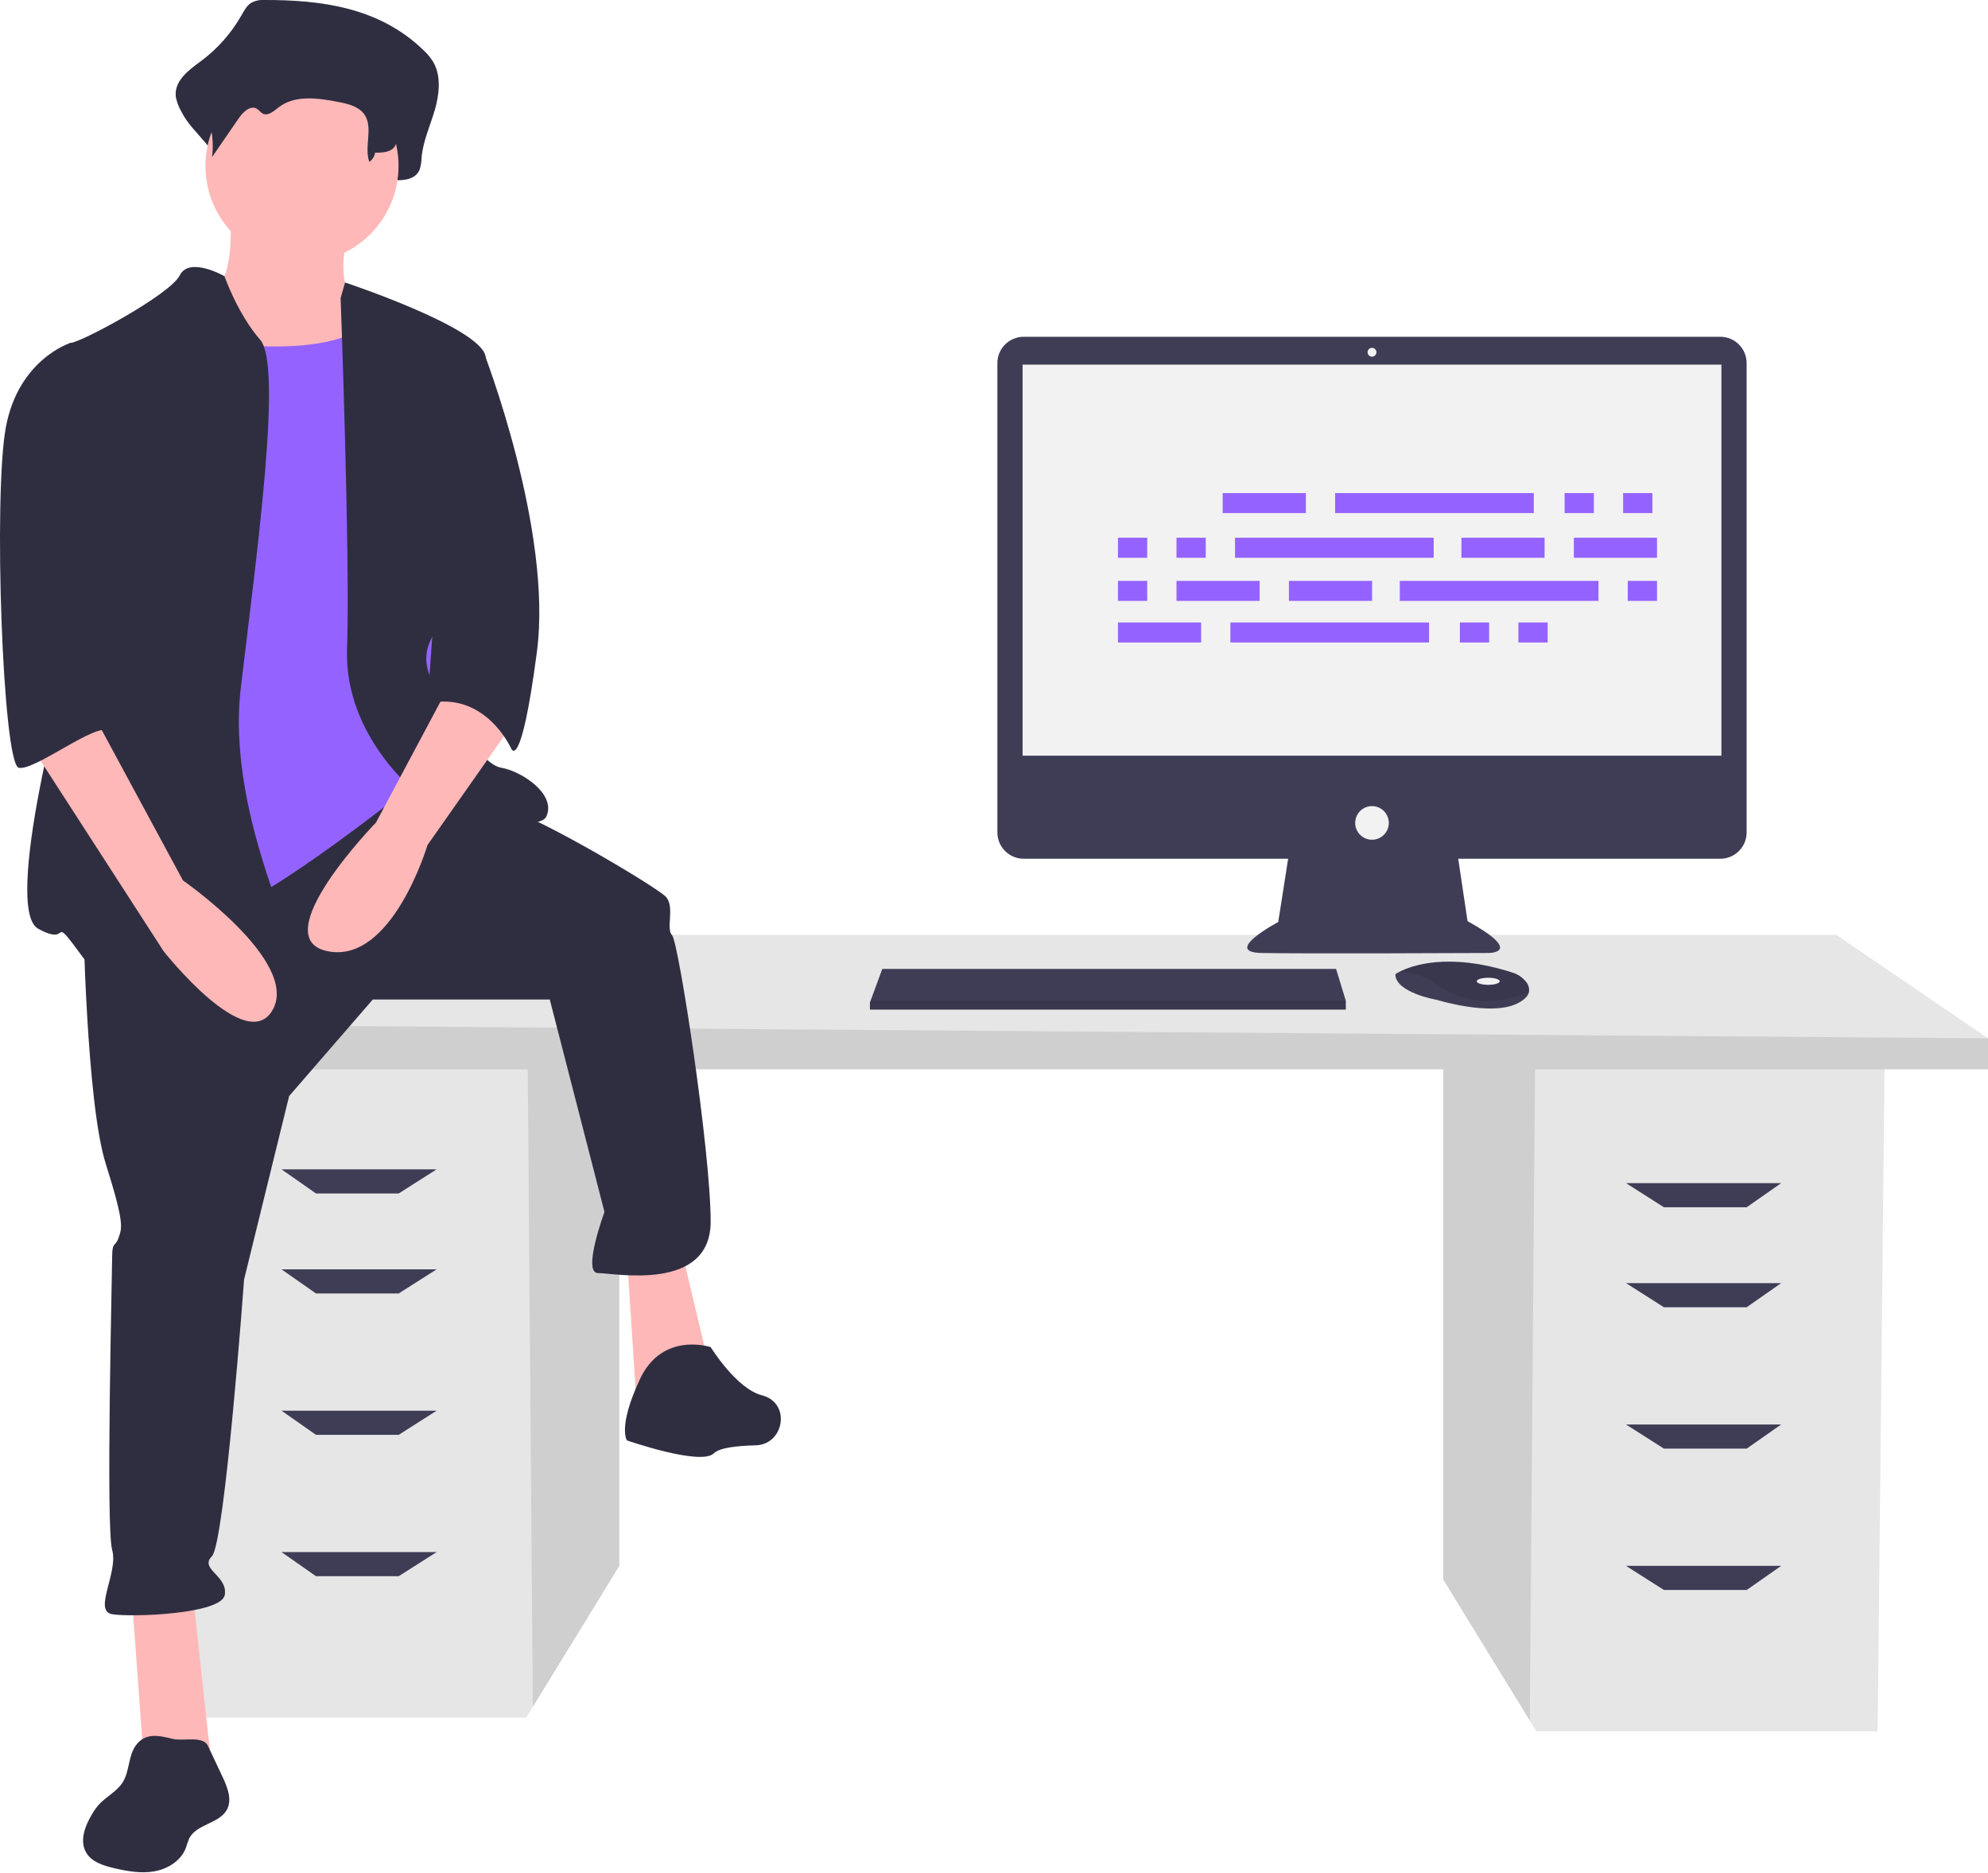
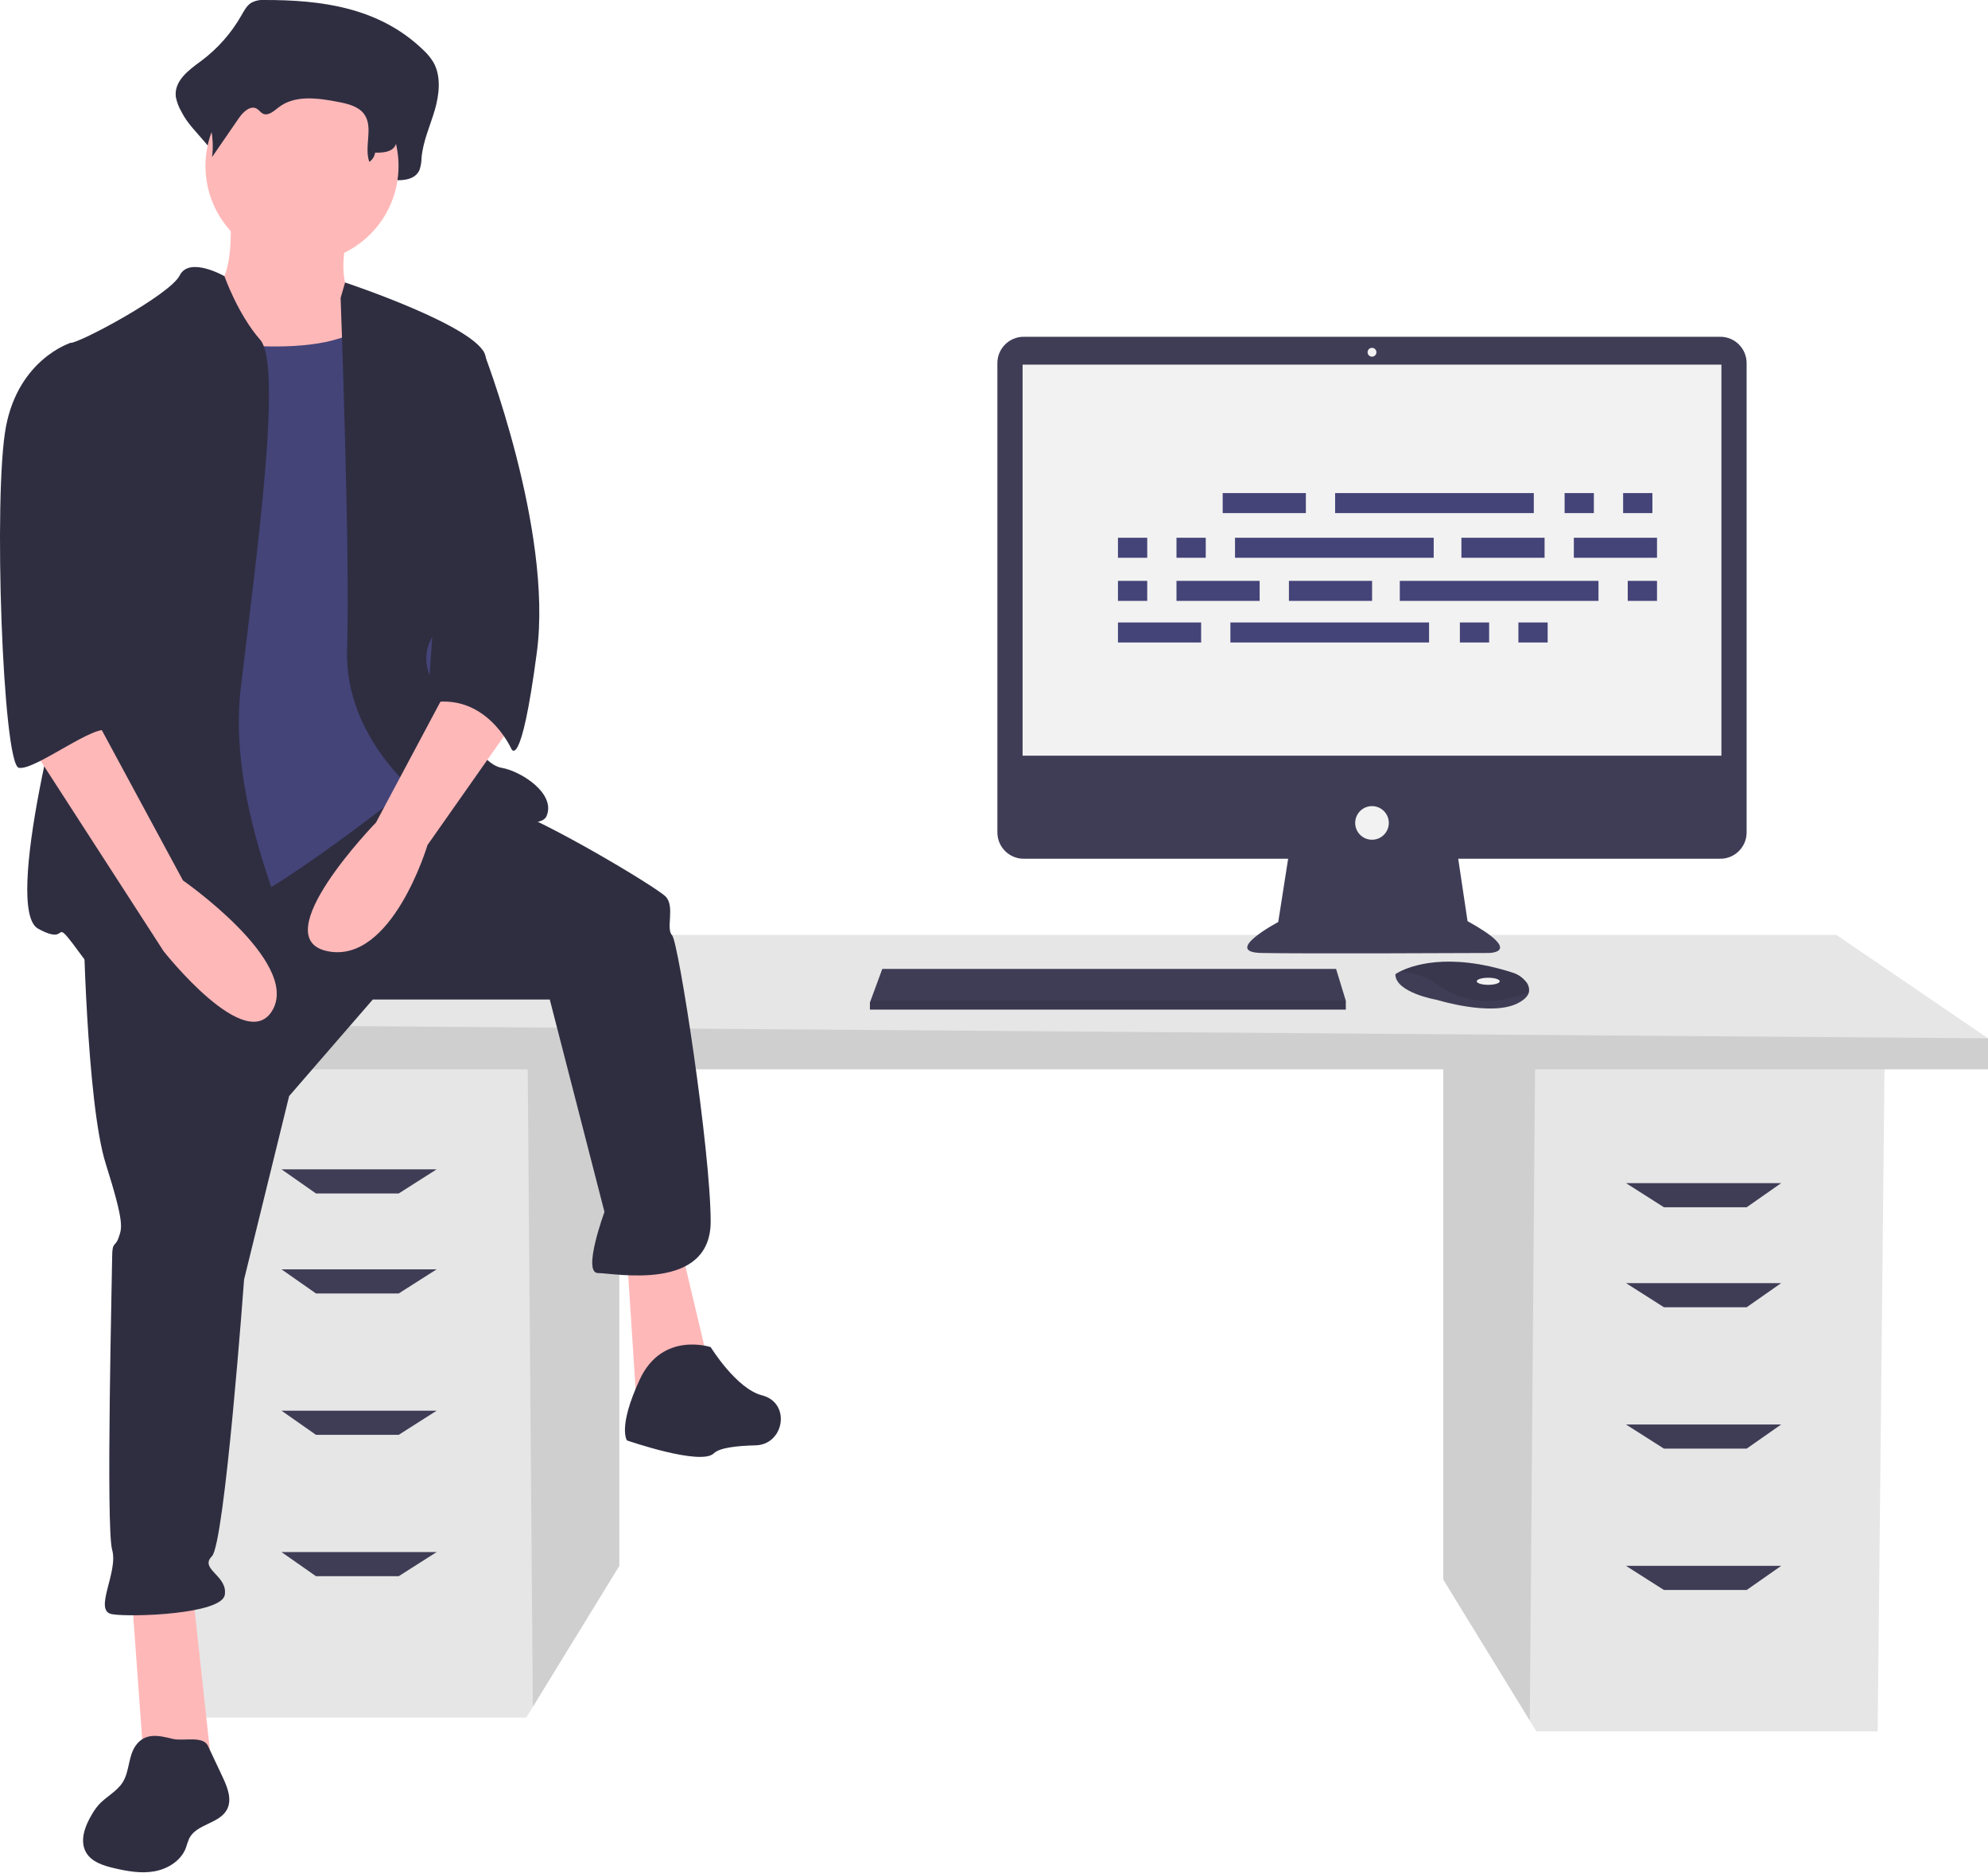
<svg xmlns="http://www.w3.org/2000/svg" id="b52d7e2d-d80f-4111-b6ed-d15502ee1edd" data-name="Layer 1" width="711.188" height="669.683" viewBox="0 0 711.188 669.683">
  <polygon points="516.326 380.018 516.326 565.013 547.27 615.443 549.625 619.279 671.722 619.279 674.189 380.018 516.326 380.018" fill="#e6e6e6" />
  <polygon points="516.326 380.018 516.326 565.013 547.27 615.443 549.169 380.018 516.326 380.018" opacity="0.1" />
  <polygon points="221.566 375.084 221.566 560.08 190.622 610.51 188.267 614.345 66.17 614.345 63.703 375.084 221.566 375.084" fill="#e6e6e6" />
  <polygon points="221.566 375.084 221.566 560.08 190.622 610.51 188.723 375.084 221.566 375.084" opacity="0.1" />
  <polygon points="711.188 371.385 711.188 382.484 47.67 382.484 47.67 366.451 109.335 334.385 656.923 334.385 711.188 371.385" fill="#e6e6e6" />
  <polygon points="711.188 371.385 711.188 382.484 47.67 382.484 47.67 366.451 711.188 371.385" opacity="0.1" />
  <polygon points="142.635 426.883 113.035 426.883 100.702 418.25 156.201 418.25 142.635 426.883" fill="#3f3d56" />
  <polygon points="142.635 462.649 113.035 462.649 100.702 454.016 156.201 454.016 142.635 462.649" fill="#3f3d56" />
  <polygon points="142.635 513.215 113.035 513.215 100.702 504.581 156.201 504.581 142.635 513.215" fill="#3f3d56" />
  <polygon points="142.635 563.78 113.035 563.78 100.702 555.147 156.201 555.147 142.635 563.78" fill="#3f3d56" />
  <polygon points="595.257 431.816 624.857 431.816 637.19 423.183 581.691 423.183 595.257 431.816" fill="#3f3d56" />
  <polygon points="595.257 467.582 624.857 467.582 637.19 458.949 581.691 458.949 595.257 467.582" fill="#3f3d56" />
  <polygon points="595.257 518.148 624.857 518.148 637.19 509.515 581.691 509.515 595.257 518.148" fill="#3f3d56" />
  <polygon points="595.257 568.713 624.857 568.713 637.19 560.08 581.691 560.08 595.257 568.713" fill="#3f3d56" />
  <path d="M859.82,235.615H610.634a9.423,9.423,0,0,0-9.424,9.424V412.897a9.423,9.423,0,0,0,9.424,9.424h94.593l-3.544,22.626s-20.253,10.759-6.013,11.076,81.328,0,81.328,0,12.974,0-7.595-11.392l-3.334-22.31h93.75a9.423,9.423,0,0,0,9.424-9.424V245.039A9.423,9.423,0,0,0,859.82,235.615Z" transform="translate(-244.406 -115.1587)" fill="#3f3d56" />
  <rect x="365.823" y="130.424" width="249.996" height="139.871" fill="#f2f2f2" />
  <circle cx="490.821" cy="125.994" r="1.582" fill="#f2f2f2" />
  <circle cx="490.821" cy="294.346" r="6.013" fill="#f2f2f2" />
  <polygon points="481.452 357.952 481.452 361.117 311.202 361.117 311.202 358.585 311.436 357.952 315.632 346.56 477.971 346.56 481.452 357.952" fill="#3f3d56" />
  <path d="M791.376,470.013c-.31,1.326-1.481,2.725-4.127,4.047-9.493,4.747-28.797-1.266-28.797-1.266s-14.873-2.532-14.873-9.177a11.866,11.866,0,0,1,1.304-.775c3.991-2.112,17.225-7.322,40.691.221a9.786,9.786,0,0,1,4.46,2.923A4.667,4.667,0,0,1,791.376,470.013Z" transform="translate(-244.406 -115.1587)" fill="#3f3d56" />
  <path d="M791.376,470.013c-11.62,4.452-21.977,4.785-32.607-2.598a23.343,23.343,0,0,0-13.886-4.573c3.991-2.112,17.225-7.322,40.691.221a9.786,9.786,0,0,1,4.46,2.923A4.667,4.667,0,0,1,791.376,470.013Z" transform="translate(-244.406 -115.1587)" opacity="0.1" />
  <ellipse cx="532.4" cy="350.99" rx="4.114" ry="1.266" fill="#f2f2f2" />
  <polygon points="481.452 357.952 481.452 361.117 311.202 361.117 311.202 358.585 311.436 357.952 481.452 357.952" opacity="0.1" />
  <path d="M339.068,115.159a8.554,8.554,0,0,0-4.961,1.108c-1.476,1.011-2.406,2.782-3.356,4.429a52.986,52.986,0,0,1-14.434,16.305c-4.289,3.142-9.742,7.06-9.008,12.853a17.372,17.372,0,0,0,2.091,5.426c3.957,7.987,14.754,14.159,13.692,23.273,3.931-6.581-1.327-9.835,2.604-16.416,1.872-3.134,5.124-6.672,7.951-4.704.946.659,1.568,1.841,2.553,2.419,2.351,1.38,4.853-1.258,6.934-3.126,7.177-6.443,17.383-4.755,26.314-2.747,4.216.948,8.847,2.191,11.34,6.221,3.277,5.298-3.113,11.02-4.728,17.01a3.264,3.264,0,0,0,3.503,4.062c2.68-.264,5.854-.481,6.013-1.657,3.372.12,7.503-.262,8.947-3.772a14.762,14.762,0,0,0,.693-4.293c.53-5.897,3.033-11.277,4.691-16.89s2.379-12.191-.419-17.167a19.864,19.864,0,0,0-3.666-4.456C379.94,117.67,359.063,115.136,339.068,115.159Z" transform="translate(-244.406 -115.1587)" fill="#2f2e41" />
  <path d="M326.544,190.064s3.453,28.778-9.209,31.081,11.511,41.441,11.511,41.441l57.557,6.907-13.814-46.045s-9.209-3.453-3.453-26.476S326.544,190.064,326.544,190.064Z" transform="translate(-244.406 -115.1587)" fill="#ffb8b8" />
  <polygon points="47.028 569.318 51.633 632.631 75.806 632.631 68.9 569.318 47.028 569.318" fill="#ffb8b8" />
  <polygon points="224.303 449.6 227.756 502.552 254.233 491.041 243.872 447.298 224.303 449.6" fill="#ffb8b8" />
  <path d="M274.167,442.738s1.151,66.766,8.058,88.637,5.756,23.023,4.605,26.476-2.302,1.151-2.302,6.907-2.302,96.695,0,104.753-6.907,21.872,0,23.023,39.139,0,40.29-6.907-9.209-9.209-4.605-13.814,11.511-98.998,11.511-98.998l16.116-65.615,29.93-34.534H441.082l19.569,75.975s-8.058,21.872-2.302,21.872,40.29,6.907,40.29-18.418S487.127,451.947,484.825,449.645s1.151-10.36-2.302-13.814-43.743-27.627-58.708-32.232S387.857,393.515,387.857,393.515Z" transform="translate(-244.406 -115.1587)" fill="#2f2e41" />
  <path d="M498.639,596.991s-17.267-5.756-25.325,11.511-4.605,21.872-4.605,21.872,26.476,9.209,31.081,4.605c2.003-2.003,8.365-2.699,14.913-2.846,9.973-.224,12.626-14.333,3.207-17.619q-.421-.147-.853-.255C507.848,611.955,498.639,596.991,498.639,596.991Z" transform="translate(-244.406 -115.1587)" fill="#2f2e41" />
  <circle cx="108.038" cy="59.365" r="34.534" fill="#ffb8b8" />
-   <path d="M307.55,235.534s56.406,11.511,70.219-6.907,19.569,51.801,19.569,51.801l6.907,73.673-10.36,40.29s-54.103,43.743-71.37,47.197-43.743,5.756-43.743,5.756,8.058-127.776,8.058-130.078S307.55,235.534,307.55,235.534Z" transform="translate(-244.406 -115.1587)" fill="#9463ff" />
+   <path d="M307.55,235.534s56.406,11.511,70.219-6.907,19.569,51.801,19.569,51.801l6.907,73.673-10.36,40.29s-54.103,43.743-71.37,47.197-43.743,5.756-43.743,5.756,8.058-127.776,8.058-130.078S307.55,235.534,307.55,235.534Z" transform="translate(-244.406 -115.1587)" fill="#444479" />
  <path d="M324.704,213.945s-12.55-7.189-16.003-.282S273.016,237.836,269.562,237.836s6.907,95.544,2.302,107.056S245.389,440.436,258.051,447.343s3.453-6.907,16.116,10.36,74.824,17.267,78.277,10.36-27.627-58.708-21.872-107.056,14.965-115.114,6.907-124.323S324.704,213.945,324.704,213.945Z" transform="translate(-244.406 -115.1587)" fill="#2f2e41" />
  <path d="M366.258,221.72l1.603-5.518s47.895,15.878,50.198,26.238,1.151,82.882-6.907,88.637-19.569,14.965-11.511,28.778,17.267,28.778,24.174,29.93,19.569,9.209,16.116,17.267-44.894-6.907-44.894-6.907-27.627-20.72-26.476-52.952S366.258,221.72,366.258,221.72Z" transform="translate(-244.406 -115.1587)" fill="#2f2e41" />
  <path d="M406.548,357.554l-27.627,51.801s-40.29,41.441-17.267,46.045,35.685-37.987,35.685-37.987l29.93-42.592Z" transform="translate(-244.406 -115.1587)" fill="#ffb8b8" />
  <path d="M340.75,124.195a7.838,7.838,0,0,0-4.039.783,9.413,9.413,0,0,0-2.732,3.131,39.773,39.773,0,0,1-11.75,11.524c-3.491,2.221-7.93,4.99-7.333,9.084a11.359,11.359,0,0,0,1.702,3.835,30.163,30.163,0,0,1,3.665,18.801l9.6-13.954c1.524-2.215,4.171-4.715,6.472-3.324.77.466,1.276,1.301,2.078,1.71,1.914.975,3.95-.889,5.644-2.21,5.842-4.554,14.15-3.361,21.421-1.942,3.432.67,7.202,1.549,9.231,4.397,3.372,4.733-.149,11.572,1.819,17.04a5.023,5.023,0,0,0,2.079-3.317c2.745.085,6.107-.185,7.283-2.666a9.188,9.188,0,0,0,.564-3.034c.432-4.168,2.469-7.971,3.819-11.938s1.937-8.616-.341-12.133a14.681,14.681,0,0,0-2.984-3.149C374.022,125.97,357.027,124.178,340.75,124.195Z" transform="translate(-244.406 -115.1587)" fill="#2f2e41" />
  <path d="M406.548,237.836l10.725,2.847s24.96,63.919,19.204,107.662-9.209,34.534-9.209,34.534-9.209-20.72-29.93-16.116Z" transform="translate(-244.406 -115.1587)" fill="#2f2e41" />
  <path d="M293.029,739.422c-2.776,3.772-2.219,9.165-4.678,13.151-2.131,3.455-6.148,5.267-8.814,8.329a22.326,22.326,0,0,0-2.266,3.26c-2.473,4.143-4.483,9.452-2.048,13.616,1.959,3.35,6.078,4.66,9.855,5.552,4.774,1.128,9.734,2.031,14.564,1.169s9.549-3.819,11.271-8.412a32.5,32.5,0,0,1,1.205-3.401c2.617-5.153,10.827-5.209,13.506-10.33,1.875-3.584.151-7.916-1.571-11.576l-5.261-11.177c-1.746-3.709-8.824-1.576-12.513-2.465C301.465,735.978,296.491,734.701,293.029,739.422Z" transform="translate(-244.406 -115.1587)" fill="#2f2e41" />
  <path d="M254.598,380.577l48.348,74.824s29.93,37.987,39.139,20.72-32.232-46.045-32.232-46.045L278.772,372.519Z" transform="translate(-244.406 -115.1587)" fill="#ffb8b8" />
  <path d="M278.772,240.138,269.562,237.836s-18.418,5.756-23.023,29.93-1.151,120.869,4.605,122.02,28.427-16.837,32.056-13.023-7.882-15.756-4.429-26.116S278.772,240.138,278.772,240.138Z" transform="translate(-244.406 -115.1587)" fill="#2f2e41" />
  <g id="f3c2397c-d780-4cc6-97d8-1503d8277a2c" data-name="Group 13">
-     <rect id="ad41612f-86f7-46b2-a964-3a5da7bcf3cf" data-name="Rectangle 55" x="437.407" y="176.363" width="29.752" height="7.163" fill="#9463ff" />
-     <rect id="b9a0b375-cc2a-4c59-8850-661af54e4f62" data-name="Rectangle 56" x="559.722" y="176.363" width="10.468" height="7.163" fill="#9463ff" />
-     <rect id="e174c2ab-9bc5-41ec-b37c-b06fbf8a9878" data-name="Rectangle 57" x="580.659" y="176.363" width="10.468" height="7.163" fill="#9463ff" />
-     <rect id="ba2479ac-4c7d-43b4-a028-73b1e20e4002" data-name="Rectangle 58" x="477.628" y="176.363" width="71.075" height="7.163" fill="#9463ff" />
-     <rect id="ac60ef86-00f2-480b-8171-28b6fdfc1958" data-name="Rectangle 59" x="399.941" y="222.644" width="29.752" height="7.163" fill="#9463ff" />
-     <rect id="b3d8298d-cd65-487a-8b19-4cee946356e7" data-name="Rectangle 60" x="522.256" y="222.644" width="10.468" height="7.163" fill="#9463ff" />
-     <rect id="ed27f15f-f0c4-4569-8330-a6688f8e356c" data-name="Rectangle 61" x="543.193" y="222.644" width="10.468" height="7.163" fill="#9463ff" />
-     <rect id="f685c005-adaf-4d60-acda-005b037d82a6" data-name="Rectangle 62" x="440.162" y="222.644" width="71.075" height="7.163" fill="#9463ff" />
-     <rect id="eca7c7fc-83f8-48ca-a588-6606db47af3f" data-name="Rectangle 63" x="522.807" y="192.341" width="29.752" height="7.163" fill="#9463ff" />
-     <rect id="a71b5b2f-f8b9-481d-a301-5e3357e5fe42" data-name="Rectangle 64" x="563.028" y="192.341" width="29.752" height="7.163" fill="#9463ff" />
-     <rect id="abb3a25a-f854-41fc-8391-e6ad9fbe2417" data-name="Rectangle 66" x="399.941" y="192.341" width="10.468" height="7.163" fill="#9463ff" />
-     <rect id="add2b425-b775-4eb5-9c25-8c4c14f957c9" data-name="Rectangle 67" x="420.878" y="192.341" width="10.468" height="7.163" fill="#9463ff" />
-     <rect id="b7159612-3b84-4b0b-a885-612eaab04c06" data-name="Rectangle 68" x="441.815" y="192.341" width="71.075" height="7.163" fill="#9463ff" />
-     <rect id="edfc7301-4de5-47dc-80e2-1ae2da982d6d" data-name="Rectangle 69" x="461.099" y="207.768" width="29.752" height="7.163" fill="#9463ff" />
-     <rect id="e1009f91-6275-4375-80fa-0d778e331fdc" data-name="Rectangle 70" x="420.878" y="207.768" width="29.752" height="7.163" fill="#9463ff" />
-     <rect id="a060fb9f-1f1a-4862-9a69-16dd49199e18" data-name="Rectangle 71" x="399.941" y="207.768" width="10.468" height="7.163" fill="#9463ff" />
-     <rect id="b6754d5f-104f-449c-b9a9-cf9ac82bf5fe" data-name="Rectangle 73" x="582.312" y="207.768" width="10.468" height="7.163" fill="#9463ff" />
-     <rect id="e6ed1ccd-2cfd-450f-a339-07df3a1ee6bb" data-name="Rectangle 74" x="500.768" y="207.768" width="71.075" height="7.163" fill="#9463ff" />
+     <rect id="ad41612f-86f7-46b2-a964-3a5da7bcf3cf" data-name="Rectangle 55" x="437.407" y="176.363" width="29.752" height="7.163" fill="#444479" />
+     <rect id="b9a0b375-cc2a-4c59-8850-661af54e4f62" data-name="Rectangle 56" x="559.722" y="176.363" width="10.468" height="7.163" fill="#444479" />
+     <rect id="e174c2ab-9bc5-41ec-b37c-b06fbf8a9878" data-name="Rectangle 57" x="580.659" y="176.363" width="10.468" height="7.163" fill="#444479" />
+     <rect id="ba2479ac-4c7d-43b4-a028-73b1e20e4002" data-name="Rectangle 58" x="477.628" y="176.363" width="71.075" height="7.163" fill="#444479" />
+     <rect id="ac60ef86-00f2-480b-8171-28b6fdfc1958" data-name="Rectangle 59" x="399.941" y="222.644" width="29.752" height="7.163" fill="#444479" />
+     <rect id="b3d8298d-cd65-487a-8b19-4cee946356e7" data-name="Rectangle 60" x="522.256" y="222.644" width="10.468" height="7.163" fill="#444479" />
+     <rect id="ed27f15f-f0c4-4569-8330-a6688f8e356c" data-name="Rectangle 61" x="543.193" y="222.644" width="10.468" height="7.163" fill="#444479" />
+     <rect id="f685c005-adaf-4d60-acda-005b037d82a6" data-name="Rectangle 62" x="440.162" y="222.644" width="71.075" height="7.163" fill="#444479" />
+     <rect id="eca7c7fc-83f8-48ca-a588-6606db47af3f" data-name="Rectangle 63" x="522.807" y="192.341" width="29.752" height="7.163" fill="#444479" />
+     <rect id="a71b5b2f-f8b9-481d-a301-5e3357e5fe42" data-name="Rectangle 64" x="563.028" y="192.341" width="29.752" height="7.163" fill="#444479" />
+     <rect id="abb3a25a-f854-41fc-8391-e6ad9fbe2417" data-name="Rectangle 66" x="399.941" y="192.341" width="10.468" height="7.163" fill="#444479" />
+     <rect id="add2b425-b775-4eb5-9c25-8c4c14f957c9" data-name="Rectangle 67" x="420.878" y="192.341" width="10.468" height="7.163" fill="#444479" />
+     <rect id="b7159612-3b84-4b0b-a885-612eaab04c06" data-name="Rectangle 68" x="441.815" y="192.341" width="71.075" height="7.163" fill="#444479" />
+     <rect id="edfc7301-4de5-47dc-80e2-1ae2da982d6d" data-name="Rectangle 69" x="461.099" y="207.768" width="29.752" height="7.163" fill="#444479" />
+     <rect id="e1009f91-6275-4375-80fa-0d778e331fdc" data-name="Rectangle 70" x="420.878" y="207.768" width="29.752" height="7.163" fill="#444479" />
+     <rect id="a060fb9f-1f1a-4862-9a69-16dd49199e18" data-name="Rectangle 71" x="399.941" y="207.768" width="10.468" height="7.163" fill="#444479" />
+     <rect id="b6754d5f-104f-449c-b9a9-cf9ac82bf5fe" data-name="Rectangle 73" x="582.312" y="207.768" width="10.468" height="7.163" fill="#444479" />
+     <rect id="e6ed1ccd-2cfd-450f-a339-07df3a1ee6bb" data-name="Rectangle 74" x="500.768" y="207.768" width="71.075" height="7.163" fill="#444479" />
  </g>
</svg>
